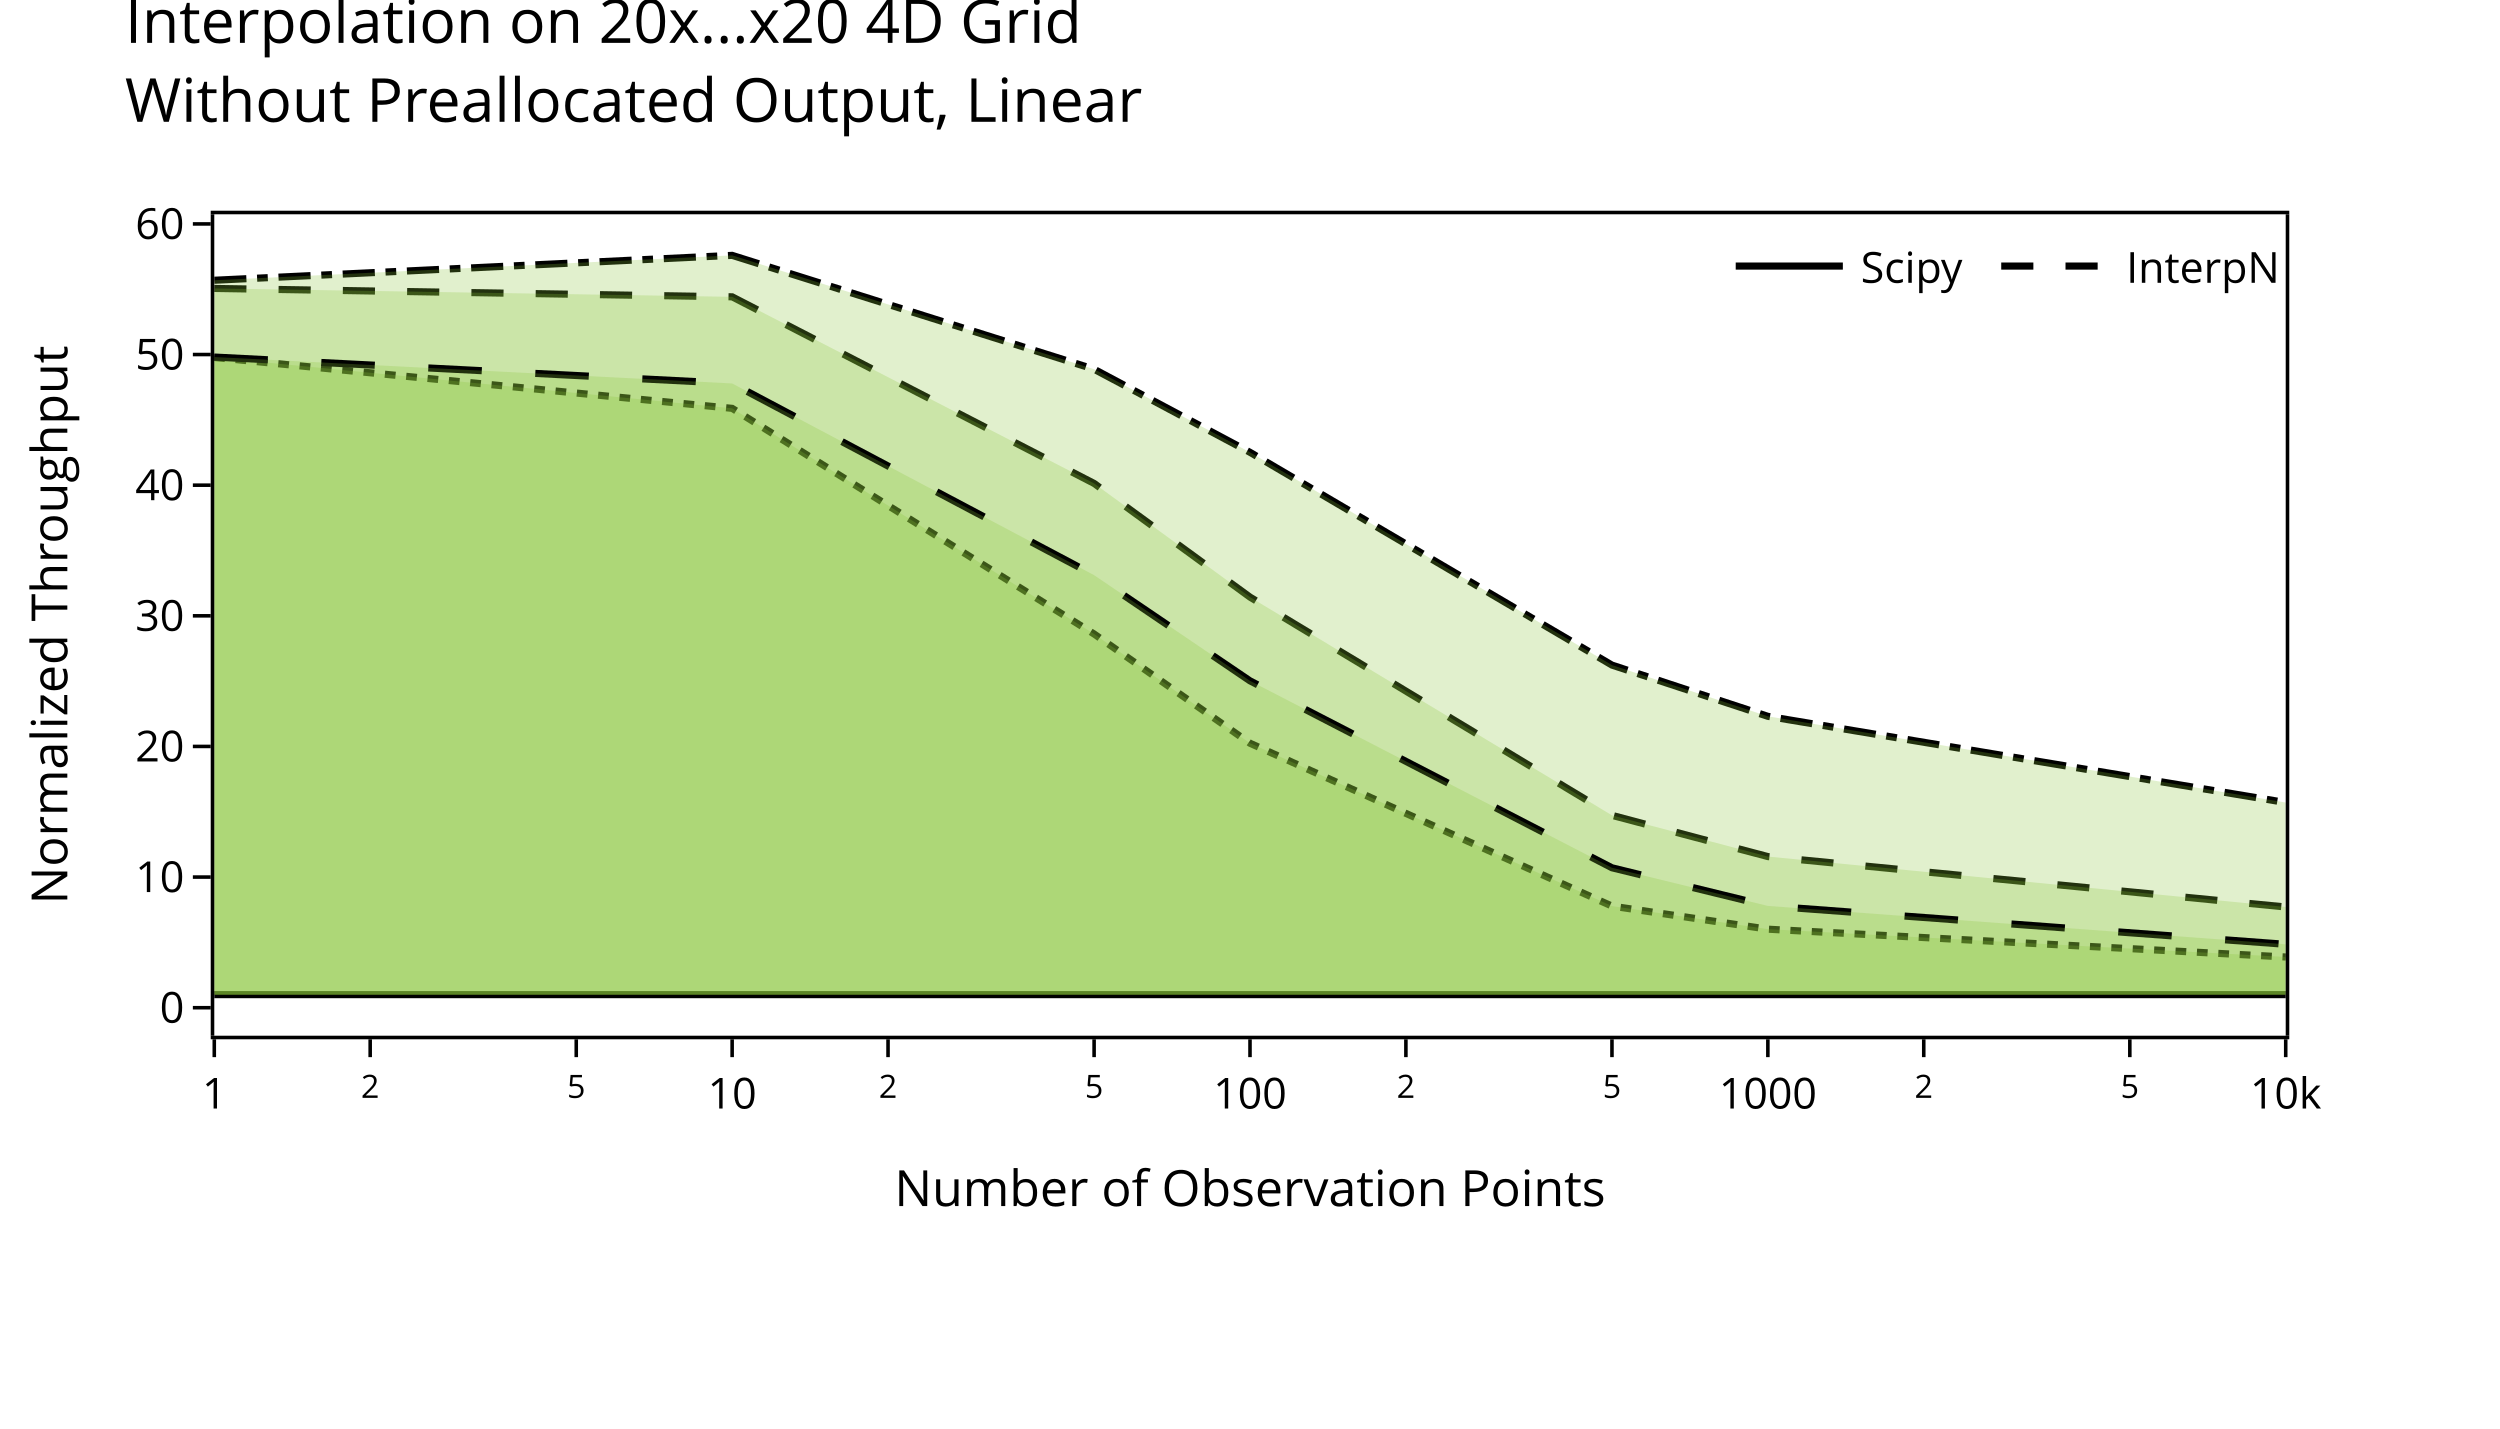
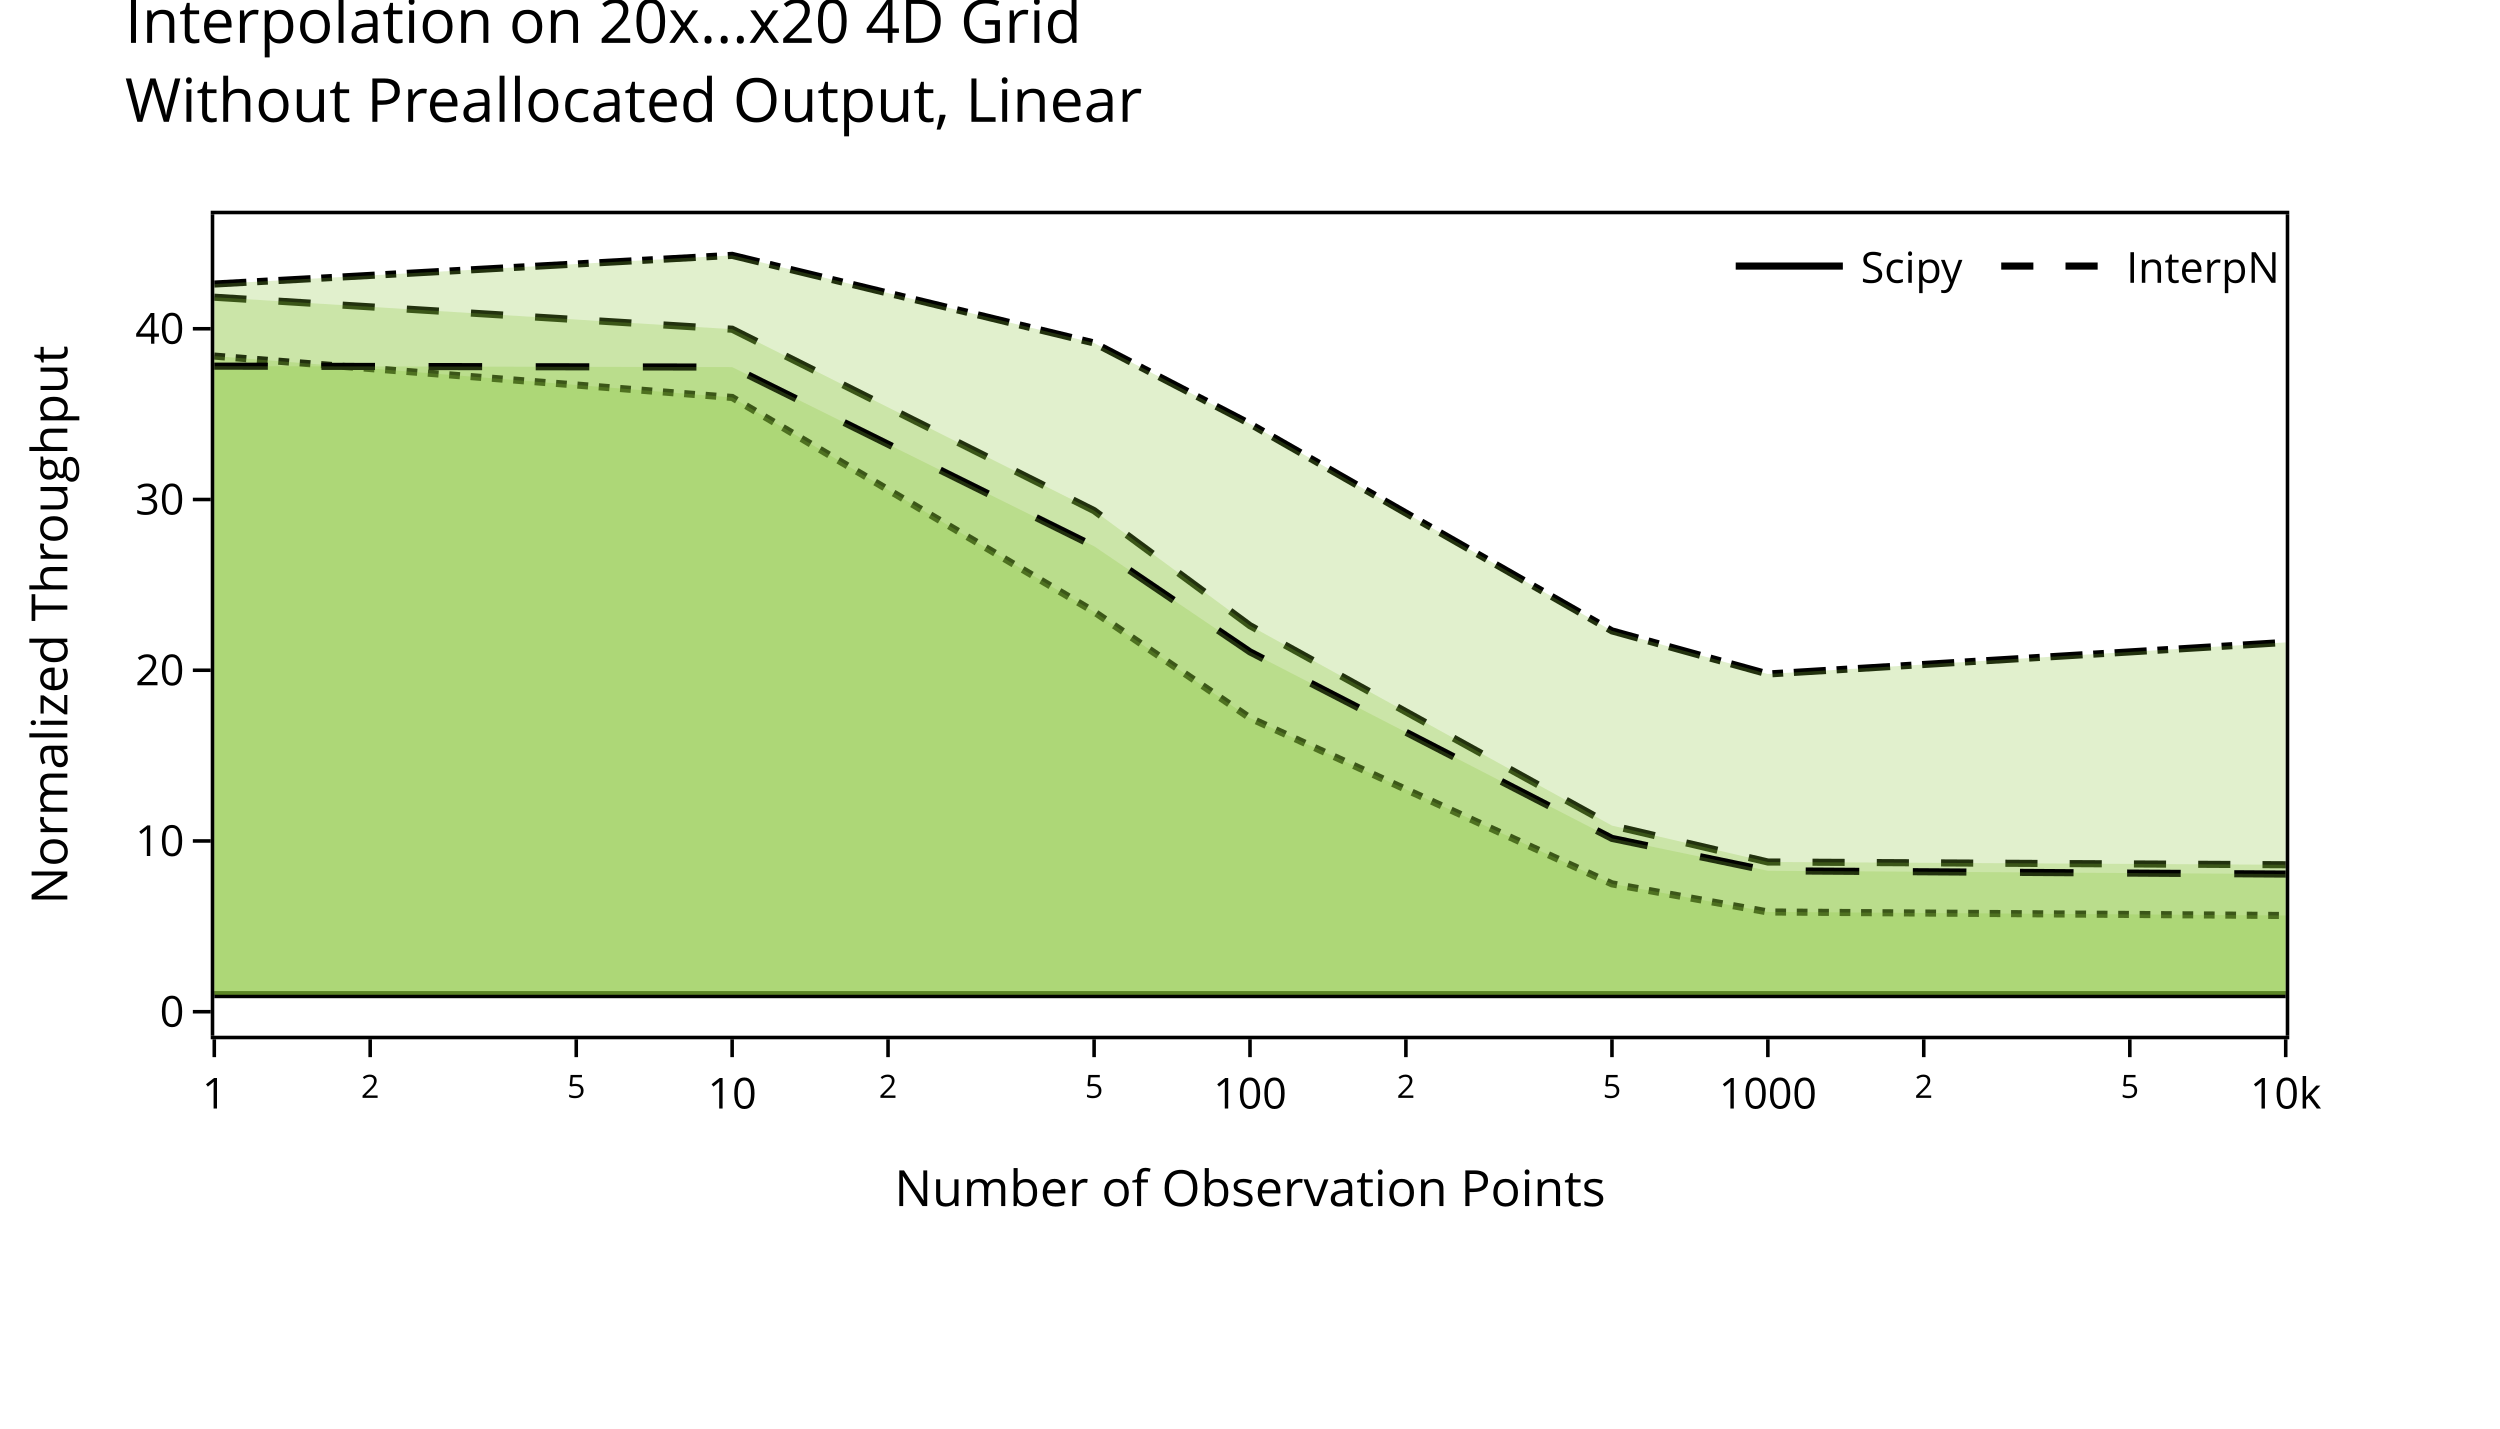
<svg xmlns="http://www.w3.org/2000/svg" class="main-svg" width="700" height="400" style="" viewBox="0 0 700 400">
  <rect x="0" y="0" width="700" height="400" style="fill: rgb(0, 0, 0); fill-opacity: 0;" />
-   <defs id="defs-3e128c">
+   <defs id="defs-88a33c">
    <g class="clips">
-       <clipPath id="clip3e128cxyplot" class="plotclip">
+       <clipPath id="clip88a33cxyplot" class="plotclip">
        <rect width="580" height="230" />
      </clipPath>
-       <clipPath class="axesclip" id="clip3e128cx">
+       <clipPath class="axesclip" id="clip88a33cx">
        <rect x="60" y="0" width="580" height="400" />
      </clipPath>
-       <clipPath class="axesclip" id="clip3e128cy">
+       <clipPath class="axesclip" id="clip88a33cy">
        <rect x="0" y="60" width="700" height="230" />
      </clipPath>
-       <clipPath class="axesclip" id="clip3e128cxy">
+       <clipPath class="axesclip" id="clip88a33cxy">
        <rect x="60" y="60" width="580" height="230" />
      </clipPath>
    </g>
    <g class="gradients" />
    <g class="patterns" />
  </defs>
  <g class="bglayer">
    <rect class="bg" x="60" y="60" width="580" height="230" style="fill: rgb(0, 0, 0); fill-opacity: 0; stroke-width: 0;" />
  </g>
  <g class="layer-below">
    <g class="imagelayer" />
    <g class="shapelayer" />
  </g>
  <g class="cartesianlayer">
    <g class="subplot xy">
      <g class="layer-subplot">
        <g class="shapelayer" />
        <g class="imagelayer" />
      </g>
      <g class="minor-gridlayer">
        <g class="x" />
        <g class="y" />
      </g>
      <g class="gridlayer">
        <g class="x" />
        <g class="y" />
      </g>
      <g class="zerolinelayer" />
      <g class="layer-between">
        <g class="shapelayer" />
        <g class="imagelayer" />
      </g>
      <path class="xlines-below" />
      <path class="ylines-below" />
      <g class="overlines-below" />
      <g class="xaxislayer-below" />
      <g class="yaxislayer-below" />
      <g class="overaxes-below" />
      <g class="overplot">
-         <g class="xy" transform="translate(60,60)" clip-path="url(#clip3e128cxyplot)">
+         <g class="xy" transform="translate(60,60)" clip-path="url(#clip88a33cxyplot)">
          <g class="scatterlayer mlayer">
-             <g class="trace scatter trace5253d6" style="stroke-miterlimit: 2; opacity: 1;">
+             <g class="trace scatter trace1ba18f" style="stroke-miterlimit: 2; opacity: 1;">
              <g class="fills" />
              <g class="errorbars" />
              <g class="lines">
                <path class="js-line" d="M0,218.5L580,218.5" style="vector-effect: none; fill: none; stroke: rgb(0, 0, 0); stroke-opacity: 1; stroke-width: 2px; opacity: 1;" />
              </g>
              <g class="points" />
              <g class="text" />
            </g>
-             <g class="trace scatter tracebc6a49" style="stroke-miterlimit: 2; opacity: 1;">
-               <g class="fills" />
-               <g class="errorbars" />
-               <g class="lines">
-                 <path class="js-line" d="M0,20.76L145,23.11L246.35,75.36L290,107.19L391.35,168.3L435,179.84L580,193.96" style="vector-effect: none; fill: none; stroke: rgb(0, 0, 0); stroke-opacity: 1; stroke-dasharray: 9px, 9px; stroke-width: 2px; opacity: 1;" />
-               </g>
-               <g class="points" />
-               <g class="text" />
-             </g>
-             <g class="trace scatter trace1265da" style="stroke-miterlimit: 2; opacity: 1;">
+             <g class="trace scatter tracee0e090" style="stroke-miterlimit: 2; opacity: 1;">
+               <g class="fills" />
+               <g class="errorbars" />
+               <g class="lines">
+                 <path class="js-line" d="M0,23.22L145,32.18L246.35,82.98L290,115.2L391.35,171.17L435,181.36L580,182.13" style="vector-effect: none; fill: none; stroke: rgb(0, 0, 0); stroke-opacity: 1; stroke-dasharray: 9px, 9px; stroke-width: 2px; opacity: 1;" />
+               </g>
+               <g class="points" />
+               <g class="text" />
+             </g>
+             <g class="trace scatter trace5fdc69" style="stroke-miterlimit: 2; opacity: 1;">
              <g class="fills">
                <g>
-                   <path class="js-fill" d="M0,20.76L145,23.11L246.35,75.36L290,107.19L391.35,168.3L435,179.84L580,193.96L580,218.5L435,218.5L0,218.5Z" style="fill: rgb(139, 196, 59); fill-opacity: 0.25; stroke-width: 0;" />
+                   <path class="js-fill" d="M0,23.22L145,32.18L246.35,82.98L290,115.2L391.35,171.17L435,181.36L580,182.13L580,218.5L435,218.5L0,218.5Z" style="fill: rgb(139, 196, 59); fill-opacity: 0.25; stroke-width: 0;" />
                </g>
              </g>
              <g class="errorbars" />
              <g class="lines">
-                 <path class="js-line" d="M0,20.76L145,23.11L246.35,75.36L290,107.19L391.35,168.3L435,179.84L580,193.96L580,218.5L435,218.5L0,218.5" style="vector-effect: none; fill: none; stroke: rgb(0, 204, 150); stroke-opacity: 1; stroke-width: 0px; opacity: 1;" />
-               </g>
-               <g class="points" />
-               <g class="text" />
-             </g>
-             <g class="trace scatter trace578b6a" style="stroke-miterlimit: 2; opacity: 1;">
-               <g class="fills" />
-               <g class="errorbars" />
-               <g class="lines">
-                 <path class="js-line" d="M0,40.09L145,54.34L246.35,117.52L290,148.11L391.35,193.71L435,200.17L580,207.96" style="vector-effect: none; fill: none; stroke: rgb(0, 0, 0); stroke-opacity: 1; stroke-dasharray: 3px, 3px; stroke-width: 2px; opacity: 1;" />
-               </g>
-               <g class="points" />
-               <g class="text" />
-             </g>
-             <g class="trace scatter trace997919" style="stroke-miterlimit: 2; opacity: 1;">
+                 <path class="js-line" d="M0,23.22L145,32.18L246.35,82.98L290,115.2L391.35,171.17L435,181.36L580,182.13L580,218.5L435,218.5L0,218.5" style="vector-effect: none; fill: none; stroke: rgb(0, 204, 150); stroke-opacity: 1; stroke-width: 0px; opacity: 1;" />
+               </g>
+               <g class="points" />
+               <g class="text" />
+             </g>
+             <g class="trace scatter trace5482e6" style="stroke-miterlimit: 2; opacity: 1;">
+               <g class="fills" />
+               <g class="errorbars" />
+               <g class="lines">
+                 <path class="js-line" d="M0,39.7L145,51.29L246.35,111.3L290,141.04L391.35,187.48L435,195.35L580,196.34" style="vector-effect: none; fill: none; stroke: rgb(0, 0, 0); stroke-opacity: 1; stroke-dasharray: 3px, 3px; stroke-width: 2px; opacity: 1;" />
+               </g>
+               <g class="points" />
+               <g class="text" />
+             </g>
+             <g class="trace scatter trace204510" style="stroke-miterlimit: 2; opacity: 1;">
              <g class="fills">
                <g>
-                   <path class="js-fill" d="M0,40.09L145,54.34L246.35,117.52L290,148.11L391.35,193.71L435,200.17L580,207.96L580,218.5L435,218.5L0,218.5Z" style="fill: rgb(139, 196, 59); fill-opacity: 0.25; stroke-width: 0;" />
+                   <path class="js-fill" d="M0,39.7L145,51.29L246.35,111.3L290,141.04L391.35,187.48L435,195.35L580,196.34L580,218.5L435,218.5L0,218.5Z" style="fill: rgb(139, 196, 59); fill-opacity: 0.25; stroke-width: 0;" />
                </g>
              </g>
              <g class="errorbars" />
              <g class="lines">
-                 <path class="js-line" d="M0,40.09L145,54.34L246.35,117.52L290,148.11L391.35,193.71L435,200.17L580,207.96L580,218.5L435,218.5L0,218.5" style="vector-effect: none; fill: none; stroke: rgb(255, 161, 90); stroke-opacity: 1; stroke-width: 0px; opacity: 1;" />
-               </g>
-               <g class="points" />
-               <g class="text" />
-             </g>
-             <g class="trace scatter trace72459f" style="stroke-miterlimit: 2; opacity: 1;">
-               <g class="fills" />
-               <g class="errorbars" />
-               <g class="lines">
-                 <path class="js-line" d="M0,18.47L145,11.5L246.35,43.38L290,66.65L391.35,126.23L435,140.57L580,164.71" style="vector-effect: none; fill: none; stroke: rgb(0, 0, 0); stroke-opacity: 1; stroke-dasharray: 9px, 3px, 3px, 3px; stroke-width: 2px; opacity: 1;" />
-               </g>
-               <g class="points" />
-               <g class="text" />
-             </g>
-             <g class="trace scatter tracec609b1" style="stroke-miterlimit: 2; opacity: 1;">
+                 <path class="js-line" d="M0,39.7L145,51.29L246.35,111.3L290,141.04L391.35,187.48L435,195.35L580,196.34L580,218.5L435,218.5L0,218.5" style="vector-effect: none; fill: none; stroke: rgb(255, 161, 90); stroke-opacity: 1; stroke-width: 0px; opacity: 1;" />
+               </g>
+               <g class="points" />
+               <g class="text" />
+             </g>
+             <g class="trace scatter trace5d2308" style="stroke-miterlimit: 2; opacity: 1;">
+               <g class="fills" />
+               <g class="errorbars" />
+               <g class="lines">
+                 <path class="js-line" d="M0,19.53L145,11.5L246.35,36.04L290,58.68L391.35,116.65L435,128.72L580,119.87" style="vector-effect: none; fill: none; stroke: rgb(0, 0, 0); stroke-opacity: 1; stroke-dasharray: 9px, 3px, 3px, 3px; stroke-width: 2px; opacity: 1;" />
+               </g>
+               <g class="points" />
+               <g class="text" />
+             </g>
+             <g class="trace scatter traceed3ed0" style="stroke-miterlimit: 2; opacity: 1;">
              <g class="fills">
                <g>
-                   <path class="js-fill" d="M0,18.47L145,11.5L246.35,43.38L290,66.65L391.35,126.23L435,140.57L580,164.71L580,218.5L435,218.5L0,218.5Z" style="fill: rgb(139, 196, 59); fill-opacity: 0.25; stroke-width: 0;" />
+                   <path class="js-fill" d="M0,19.53L145,11.5L246.35,36.04L290,58.68L391.35,116.65L435,128.72L580,119.87L580,218.5L435,218.5L0,218.5Z" style="fill: rgb(139, 196, 59); fill-opacity: 0.25; stroke-width: 0;" />
                </g>
              </g>
              <g class="errorbars" />
              <g class="lines">
-                 <path class="js-line" d="M0,18.47L145,11.5L246.35,43.38L290,66.65L391.35,126.23L435,140.57L580,164.71L580,218.5L435,218.5L0,218.5" style="vector-effect: none; fill: none; stroke: rgb(255, 102, 146); stroke-opacity: 1; stroke-width: 0px; opacity: 1;" />
-               </g>
-               <g class="points" />
-               <g class="text" />
-             </g>
-             <g class="trace scatter trace5da467" style="stroke-miterlimit: 2; opacity: 1;">
-               <g class="fills" />
-               <g class="errorbars" />
-               <g class="lines">
-                 <path class="js-line" d="M0,39.97L145,47.37L246.35,101.05L290,130.64L391.35,182.98L435,193.66L580,204.41" style="vector-effect: none; fill: none; stroke: rgb(0, 0, 0); stroke-opacity: 1; stroke-dasharray: 15px, 15px; stroke-width: 2px; opacity: 1;" />
-               </g>
-               <g class="points" />
-               <g class="text" />
-             </g>
-             <g class="trace scatter trace38a777" style="stroke-miterlimit: 2; opacity: 1;">
+                 <path class="js-line" d="M0,19.53L145,11.5L246.35,36.04L290,58.68L391.35,116.65L435,128.72L580,119.87L580,218.5L435,218.5L0,218.5" style="vector-effect: none; fill: none; stroke: rgb(255, 102, 146); stroke-opacity: 1; stroke-width: 0px; opacity: 1;" />
+               </g>
+               <g class="points" />
+               <g class="text" />
+             </g>
+             <g class="trace scatter tracee99a43" style="stroke-miterlimit: 2; opacity: 1;">
+               <g class="fills" />
+               <g class="errorbars" />
+               <g class="lines">
+                 <path class="js-line" d="M0,42.52L145,42.79L246.35,92.96L290,122.53L391.35,174.75L435,183.82L580,184.74" style="vector-effect: none; fill: none; stroke: rgb(0, 0, 0); stroke-opacity: 1; stroke-dasharray: 15px, 15px; stroke-width: 2px; opacity: 1;" />
+               </g>
+               <g class="points" />
+               <g class="text" />
+             </g>
+             <g class="trace scatter trace71280d" style="stroke-miterlimit: 2; opacity: 1;">
              <g class="fills">
                <g>
-                   <path class="js-fill" d="M0,39.97L145,47.37L246.35,101.05L290,130.64L391.35,182.98L435,193.66L580,204.41L580,218.5L435,218.5L0,218.5Z" style="fill: rgb(139, 196, 59); fill-opacity: 0.25; stroke-width: 0;" />
+                   <path class="js-fill" d="M0,42.52L145,42.79L246.35,92.96L290,122.53L391.35,174.75L435,183.82L580,184.74L580,218.5L435,218.5L0,218.5Z" style="fill: rgb(139, 196, 59); fill-opacity: 0.25; stroke-width: 0;" />
                </g>
              </g>
              <g class="errorbars" />
              <g class="lines">
-                 <path class="js-line" d="M0,39.97L145,47.37L246.35,101.05L290,130.64L391.35,182.98L435,193.66L580,204.41L580,218.5L435,218.5L0,218.5" style="vector-effect: none; fill: none; stroke: rgb(255, 151, 255); stroke-opacity: 1; stroke-width: 0px; opacity: 1;" />
+                 <path class="js-line" d="M0,42.52L145,42.79L246.35,92.96L290,122.53L391.35,174.75L435,183.82L580,184.74L580,218.5L435,218.5L0,218.5" style="vector-effect: none; fill: none; stroke: rgb(255, 151, 255); stroke-opacity: 1; stroke-width: 0px; opacity: 1;" />
              </g>
              <g class="points" />
              <g class="text" />
            </g>
          </g>
        </g>
      </g>
      <path class="xlines-above crisp" d="M59,290.5H641M59,59.5H641" style="fill: none; stroke-width: 1px; stroke: rgb(0, 0, 0); stroke-opacity: 1;" />
      <path class="ylines-above crisp" d="M59.5,60V290M640.5,60V290" style="fill: none; stroke-width: 1px; stroke: rgb(0, 0, 0); stroke-opacity: 1;" />
      <g class="overlines-above" />
      <g class="xaxislayer-above">
        <path class="xtick ticks crisp" d="M0,291v5" transform="translate(60,0)" style="stroke: rgb(0, 0, 0); stroke-opacity: 1; stroke-width: 1px;" />
        <path class="xtick ticks crisp" d="M0,291v5" transform="translate(103.65,0)" style="stroke: rgb(0, 0, 0); stroke-opacity: 1; stroke-width: 1px;" />
        <path class="xtick ticks crisp" d="M0,291v5" transform="translate(161.35,0)" style="stroke: rgb(0, 0, 0); stroke-opacity: 1; stroke-width: 1px;" />
        <path class="xtick ticks crisp" d="M0,291v5" transform="translate(205,0)" style="stroke: rgb(0, 0, 0); stroke-opacity: 1; stroke-width: 1px;" />
        <path class="xtick ticks crisp" d="M0,291v5" transform="translate(248.65,0)" style="stroke: rgb(0, 0, 0); stroke-opacity: 1; stroke-width: 1px;" />
        <path class="xtick ticks crisp" d="M0,291v5" transform="translate(306.35,0)" style="stroke: rgb(0, 0, 0); stroke-opacity: 1; stroke-width: 1px;" />
        <path class="xtick ticks crisp" d="M0,291v5" transform="translate(350,0)" style="stroke: rgb(0, 0, 0); stroke-opacity: 1; stroke-width: 1px;" />
        <path class="xtick ticks crisp" d="M0,291v5" transform="translate(393.65,0)" style="stroke: rgb(0, 0, 0); stroke-opacity: 1; stroke-width: 1px;" />
        <path class="xtick ticks crisp" d="M0,291v5" transform="translate(451.35,0)" style="stroke: rgb(0, 0, 0); stroke-opacity: 1; stroke-width: 1px;" />
        <path class="xtick ticks crisp" d="M0,291v5" transform="translate(495,0)" style="stroke: rgb(0, 0, 0); stroke-opacity: 1; stroke-width: 1px;" />
        <path class="xtick ticks crisp" d="M0,291v5" transform="translate(538.65,0)" style="stroke: rgb(0, 0, 0); stroke-opacity: 1; stroke-width: 1px;" />
        <path class="xtick ticks crisp" d="M0,291v5" transform="translate(596.35,0)" style="stroke: rgb(0, 0, 0); stroke-opacity: 1; stroke-width: 1px;" />
        <path class="xtick ticks crisp" d="M0,291v5" transform="translate(640,0)" style="stroke: rgb(0, 0, 0); stroke-opacity: 1; stroke-width: 1px;" />
        <g class="xtick">
          <text text-anchor="middle" x="0" y="310.4" transform="translate(60,0)" style="font-family: 'Open Sans', verdana, arial, sans-serif; font-size: 12px; fill: rgb(0, 0, 0); fill-opacity: 1; white-space: pre; opacity: 1;">1</text>
        </g>
        <g class="xtick">
          <text text-anchor="middle" x="0" y="307.4" style="font-family: 'Open Sans', verdana, arial, sans-serif; font-size: 9px; fill: rgb(0, 0, 0); fill-opacity: 1; white-space: pre; opacity: 1;" transform="translate(103.65,0)">2</text>
        </g>
        <g class="xtick">
          <text text-anchor="middle" x="0" y="307.4" style="font-family: 'Open Sans', verdana, arial, sans-serif; font-size: 9px; fill: rgb(0, 0, 0); fill-opacity: 1; white-space: pre; opacity: 1;" transform="translate(161.35,0)">5</text>
        </g>
        <g class="xtick">
          <text text-anchor="middle" x="0" y="310.4" style="font-family: 'Open Sans', verdana, arial, sans-serif; font-size: 12px; fill: rgb(0, 0, 0); fill-opacity: 1; white-space: pre; opacity: 1;" transform="translate(205,0)">10</text>
        </g>
        <g class="xtick">
          <text text-anchor="middle" x="0" y="307.4" style="font-family: 'Open Sans', verdana, arial, sans-serif; font-size: 9px; fill: rgb(0, 0, 0); fill-opacity: 1; white-space: pre; opacity: 1;" transform="translate(248.65,0)">2</text>
        </g>
        <g class="xtick">
          <text text-anchor="middle" x="0" y="307.4" style="font-family: 'Open Sans', verdana, arial, sans-serif; font-size: 9px; fill: rgb(0, 0, 0); fill-opacity: 1; white-space: pre; opacity: 1;" transform="translate(306.35,0)">5</text>
        </g>
        <g class="xtick">
          <text text-anchor="middle" x="0" y="310.4" style="font-family: 'Open Sans', verdana, arial, sans-serif; font-size: 12px; fill: rgb(0, 0, 0); fill-opacity: 1; white-space: pre; opacity: 1;" transform="translate(350,0)">100</text>
        </g>
        <g class="xtick">
          <text text-anchor="middle" x="0" y="307.4" style="font-family: 'Open Sans', verdana, arial, sans-serif; font-size: 9px; fill: rgb(0, 0, 0); fill-opacity: 1; white-space: pre; opacity: 1;" transform="translate(393.65,0)">2</text>
        </g>
        <g class="xtick">
          <text text-anchor="middle" x="0" y="307.4" style="font-family: 'Open Sans', verdana, arial, sans-serif; font-size: 9px; fill: rgb(0, 0, 0); fill-opacity: 1; white-space: pre; opacity: 1;" transform="translate(451.35,0)">5</text>
        </g>
        <g class="xtick">
          <text text-anchor="middle" x="0" y="310.4" style="font-family: 'Open Sans', verdana, arial, sans-serif; font-size: 12px; fill: rgb(0, 0, 0); fill-opacity: 1; white-space: pre; opacity: 1;" transform="translate(495,0)">1000</text>
        </g>
        <g class="xtick">
          <text text-anchor="middle" x="0" y="307.4" style="font-family: 'Open Sans', verdana, arial, sans-serif; font-size: 9px; fill: rgb(0, 0, 0); fill-opacity: 1; white-space: pre; opacity: 1;" transform="translate(538.65,0)">2</text>
        </g>
        <g class="xtick">
          <text text-anchor="middle" x="0" y="307.4" style="font-family: 'Open Sans', verdana, arial, sans-serif; font-size: 9px; fill: rgb(0, 0, 0); fill-opacity: 1; white-space: pre; opacity: 1;" transform="translate(596.35,0)">5</text>
        </g>
        <g class="xtick">
          <text text-anchor="middle" x="0" y="310.4" style="font-family: 'Open Sans', verdana, arial, sans-serif; font-size: 12px; fill: rgb(0, 0, 0); fill-opacity: 1; white-space: pre; opacity: 1;" transform="translate(640,0)">10k</text>
        </g>
      </g>
      <g class="yaxislayer-above">
-         <path class="ytick ticks crisp" d="M59,0h-5" transform="translate(0,282.16)" style="stroke: rgb(0, 0, 0); stroke-opacity: 1; stroke-width: 1px;" />
-         <path class="ytick ticks crisp" d="M59,0h-5" transform="translate(0,245.58)" style="stroke: rgb(0, 0, 0); stroke-opacity: 1; stroke-width: 1px;" />
-         <path class="ytick ticks crisp" d="M59,0h-5" transform="translate(0,209)" style="stroke: rgb(0, 0, 0); stroke-opacity: 1; stroke-width: 1px;" />
-         <path class="ytick ticks crisp" d="M59,0h-5" transform="translate(0,172.43)" style="stroke: rgb(0, 0, 0); stroke-opacity: 1; stroke-width: 1px;" />
-         <path class="ytick ticks crisp" d="M59,0h-5" transform="translate(0,135.85)" style="stroke: rgb(0, 0, 0); stroke-opacity: 1; stroke-width: 1px;" />
-         <path class="ytick ticks crisp" d="M59,0h-5" transform="translate(0,99.27)" style="stroke: rgb(0, 0, 0); stroke-opacity: 1; stroke-width: 1px;" />
-         <path class="ytick ticks crisp" d="M59,0h-5" transform="translate(0,62.7)" style="stroke: rgb(0, 0, 0); stroke-opacity: 1; stroke-width: 1px;" />
-         <g class="ytick">
-           <text text-anchor="end" x="51.6" y="4.2" transform="translate(0,282.16)" style="font-family: 'Open Sans', verdana, arial, sans-serif; font-size: 12px; fill: rgb(0, 0, 0); fill-opacity: 1; white-space: pre; opacity: 1;">0</text>
-         </g>
-         <g class="ytick">
-           <text text-anchor="end" x="51.6" y="4.2" style="font-family: 'Open Sans', verdana, arial, sans-serif; font-size: 12px; fill: rgb(0, 0, 0); fill-opacity: 1; white-space: pre; opacity: 1;" transform="translate(0,245.58)">10</text>
-         </g>
-         <g class="ytick">
-           <text text-anchor="end" x="51.6" y="4.2" style="font-family: 'Open Sans', verdana, arial, sans-serif; font-size: 12px; fill: rgb(0, 0, 0); fill-opacity: 1; white-space: pre; opacity: 1;" transform="translate(0,209)">20</text>
-         </g>
-         <g class="ytick">
-           <text text-anchor="end" x="51.6" y="4.2" style="font-family: 'Open Sans', verdana, arial, sans-serif; font-size: 12px; fill: rgb(0, 0, 0); fill-opacity: 1; white-space: pre; opacity: 1;" transform="translate(0,172.43)">30</text>
-         </g>
-         <g class="ytick">
-           <text text-anchor="end" x="51.6" y="4.2" style="font-family: 'Open Sans', verdana, arial, sans-serif; font-size: 12px; fill: rgb(0, 0, 0); fill-opacity: 1; white-space: pre; opacity: 1;" transform="translate(0,135.85)">40</text>
-         </g>
-         <g class="ytick">
-           <text text-anchor="end" x="51.6" y="4.2" style="font-family: 'Open Sans', verdana, arial, sans-serif; font-size: 12px; fill: rgb(0, 0, 0); fill-opacity: 1; white-space: pre; opacity: 1;" transform="translate(0,99.27)">50</text>
-         </g>
-         <g class="ytick">
-           <text text-anchor="end" x="51.6" y="4.2" style="font-family: 'Open Sans', verdana, arial, sans-serif; font-size: 12px; fill: rgb(0, 0, 0); fill-opacity: 1; white-space: pre; opacity: 1;" transform="translate(0,62.7)">60</text>
+         <path class="ytick ticks crisp" d="M59,0h-5" transform="translate(0,283.28)" style="stroke: rgb(0, 0, 0); stroke-opacity: 1; stroke-width: 1px;" />
+         <path class="ytick ticks crisp" d="M59,0h-5" transform="translate(0,235.47)" style="stroke: rgb(0, 0, 0); stroke-opacity: 1; stroke-width: 1px;" />
+         <path class="ytick ticks crisp" d="M59,0h-5" transform="translate(0,187.67)" style="stroke: rgb(0, 0, 0); stroke-opacity: 1; stroke-width: 1px;" />
+         <path class="ytick ticks crisp" d="M59,0h-5" transform="translate(0,139.86)" style="stroke: rgb(0, 0, 0); stroke-opacity: 1; stroke-width: 1px;" />
+         <path class="ytick ticks crisp" d="M59,0h-5" transform="translate(0,92.05)" style="stroke: rgb(0, 0, 0); stroke-opacity: 1; stroke-width: 1px;" />
+         <g class="ytick">
+           <text text-anchor="end" x="51.6" y="4.2" transform="translate(0,283.28)" style="font-family: 'Open Sans', verdana, arial, sans-serif; font-size: 12px; fill: rgb(0, 0, 0); fill-opacity: 1; white-space: pre; opacity: 1;">0</text>
+         </g>
+         <g class="ytick">
+           <text text-anchor="end" x="51.6" y="4.2" style="font-family: 'Open Sans', verdana, arial, sans-serif; font-size: 12px; fill: rgb(0, 0, 0); fill-opacity: 1; white-space: pre; opacity: 1;" transform="translate(0,235.47)">10</text>
+         </g>
+         <g class="ytick">
+           <text text-anchor="end" x="51.6" y="4.2" style="font-family: 'Open Sans', verdana, arial, sans-serif; font-size: 12px; fill: rgb(0, 0, 0); fill-opacity: 1; white-space: pre; opacity: 1;" transform="translate(0,187.67)">20</text>
+         </g>
+         <g class="ytick">
+           <text text-anchor="end" x="51.6" y="4.2" style="font-family: 'Open Sans', verdana, arial, sans-serif; font-size: 12px; fill: rgb(0, 0, 0); fill-opacity: 1; white-space: pre; opacity: 1;" transform="translate(0,139.86)">30</text>
+         </g>
+         <g class="ytick">
+           <text text-anchor="end" x="51.6" y="4.2" style="font-family: 'Open Sans', verdana, arial, sans-serif; font-size: 12px; fill: rgb(0, 0, 0); fill-opacity: 1; white-space: pre; opacity: 1;" transform="translate(0,92.05)">40</text>
        </g>
      </g>
      <g class="overaxes-above" />
    </g>
  </g>
  <g class="polarlayer" />
  <g class="smithlayer" />
  <g class="ternarylayer" />
  <g class="geolayer" />
  <g class="funnelarealayer" />
  <g class="pielayer" />
  <g class="iciclelayer" />
  <g class="treemaplayer" />
  <g class="sunburstlayer" />
  <g class="glimages" />
-   <defs id="topdefs-3e128c">
+   <defs id="topdefs-88a33c">
    <g class="clips" />
-     <clipPath id="legend3e128c">
+     <clipPath id="legend88a33c">
      <rect width="159" height="29" x="0" y="0" />
    </clipPath>
  </defs>
  <g class="layer-above">
    <g class="imagelayer" />
    <g class="shapelayer" />
  </g>
  <g class="infolayer">
    <g class="legend" pointer-events="all" transform="translate(481,60)">
      <rect class="bg" shape-rendering="crispEdges" width="159" height="29" x="0" y="0" style="stroke: rgb(68, 68, 68); stroke-opacity: 1; fill: rgb(0, 0, 0); fill-opacity: 0; stroke-width: 0px;" />
-       <g class="scrollbox" transform="" clip-path="url(#legend3e128c)">
+       <g class="scrollbox" transform="" clip-path="url(#legend88a33c)">
        <g class="groups">
          <g class="traces" transform="translate(0,14.5)" style="opacity: 1;">
            <text class="legendtext" text-anchor="start" x="40" y="4.68" style="font-family: 'Open Sans', verdana, arial, sans-serif; font-size: 12px; fill: rgb(0, 0, 0); fill-opacity: 1; white-space: pre;">Scipy</text>
            <g class="layers" style="opacity: 1;">
              <g class="legendfill" />
              <g class="legendlines">
                <path class="js-line" d="M5,0h30" style="fill: none; stroke: rgb(0, 0, 0); stroke-opacity: 1; stroke-width: 2px;" />
              </g>
              <g class="legendsymbols">
                <g class="legendpoints" />
              </g>
            </g>
            <rect class="legendtoggle" x="0" y="-9.5" width="71.844" height="19" style="fill: rgb(0, 0, 0); fill-opacity: 0;" />
          </g>
          <g class="traces" transform="translate(74.34375,14.5)" style="opacity: 1;">
            <text class="legendtext" text-anchor="start" x="40" y="4.68" style="font-family: 'Open Sans', verdana, arial, sans-serif; font-size: 12px; fill: rgb(0, 0, 0); fill-opacity: 1; white-space: pre;">InterpN</text>
            <g class="layers" style="opacity: 1;">
              <g class="legendfill" />
              <g class="legendlines">
                <path class="js-line" d="M5,0h30" style="fill: none; stroke: rgb(0, 0, 0); stroke-opacity: 1; stroke-dasharray: 9px, 9px; stroke-width: 2px;" />
              </g>
              <g class="legendsymbols">
                <g class="legendpoints" />
              </g>
            </g>
            <rect class="legendtoggle" x="0" y="-9.5" width="81.859" height="19" style="fill: rgb(0, 0, 0); fill-opacity: 0;" />
          </g>
        </g>
      </g>
      <rect class="scrollbar" rx="20" ry="3" width="0" height="0" x="0" y="0" style="fill: rgb(128, 139, 164); fill-opacity: 1;" />
    </g>
    <g class="g-gtitle">
      <text class="gtitle" x="35" y="12" text-anchor="start" dy="0.7em" style="opacity: 1; font-family: 'Open Sans', verdana, arial, sans-serif; font-size: 17px; fill: rgb(0, 0, 0); fill-opacity: 1; white-space: pre;">
        <tspan class="line" dy="0em" x="35" y="12">Interpolation on 20x...x20 4D Grid</tspan>
        <tspan class="line" dy="1.3em" x="35" y="12">Without Preallocated Output, Linear</tspan>
      </text>
    </g>
    <g class="g-xtitle">
      <text class="xtitle" x="350" y="337.706" text-anchor="middle" style="opacity: 1; font-family: 'Open Sans', verdana, arial, sans-serif; font-size: 14px; fill: rgb(0, 0, 0); fill-opacity: 1; white-space: pre;">Number of Observation Points</text>
    </g>
    <g class="g-ytitle">
      <text class="ytitle" transform="rotate(-90,18.85,175)" x="18.85" y="175" text-anchor="middle" style="opacity: 1; font-family: 'Open Sans', verdana, arial, sans-serif; font-size: 14px; fill: rgb(0, 0, 0); fill-opacity: 1; white-space: pre;">Normalized Throughput</text>
    </g>
  </g>
</svg>
